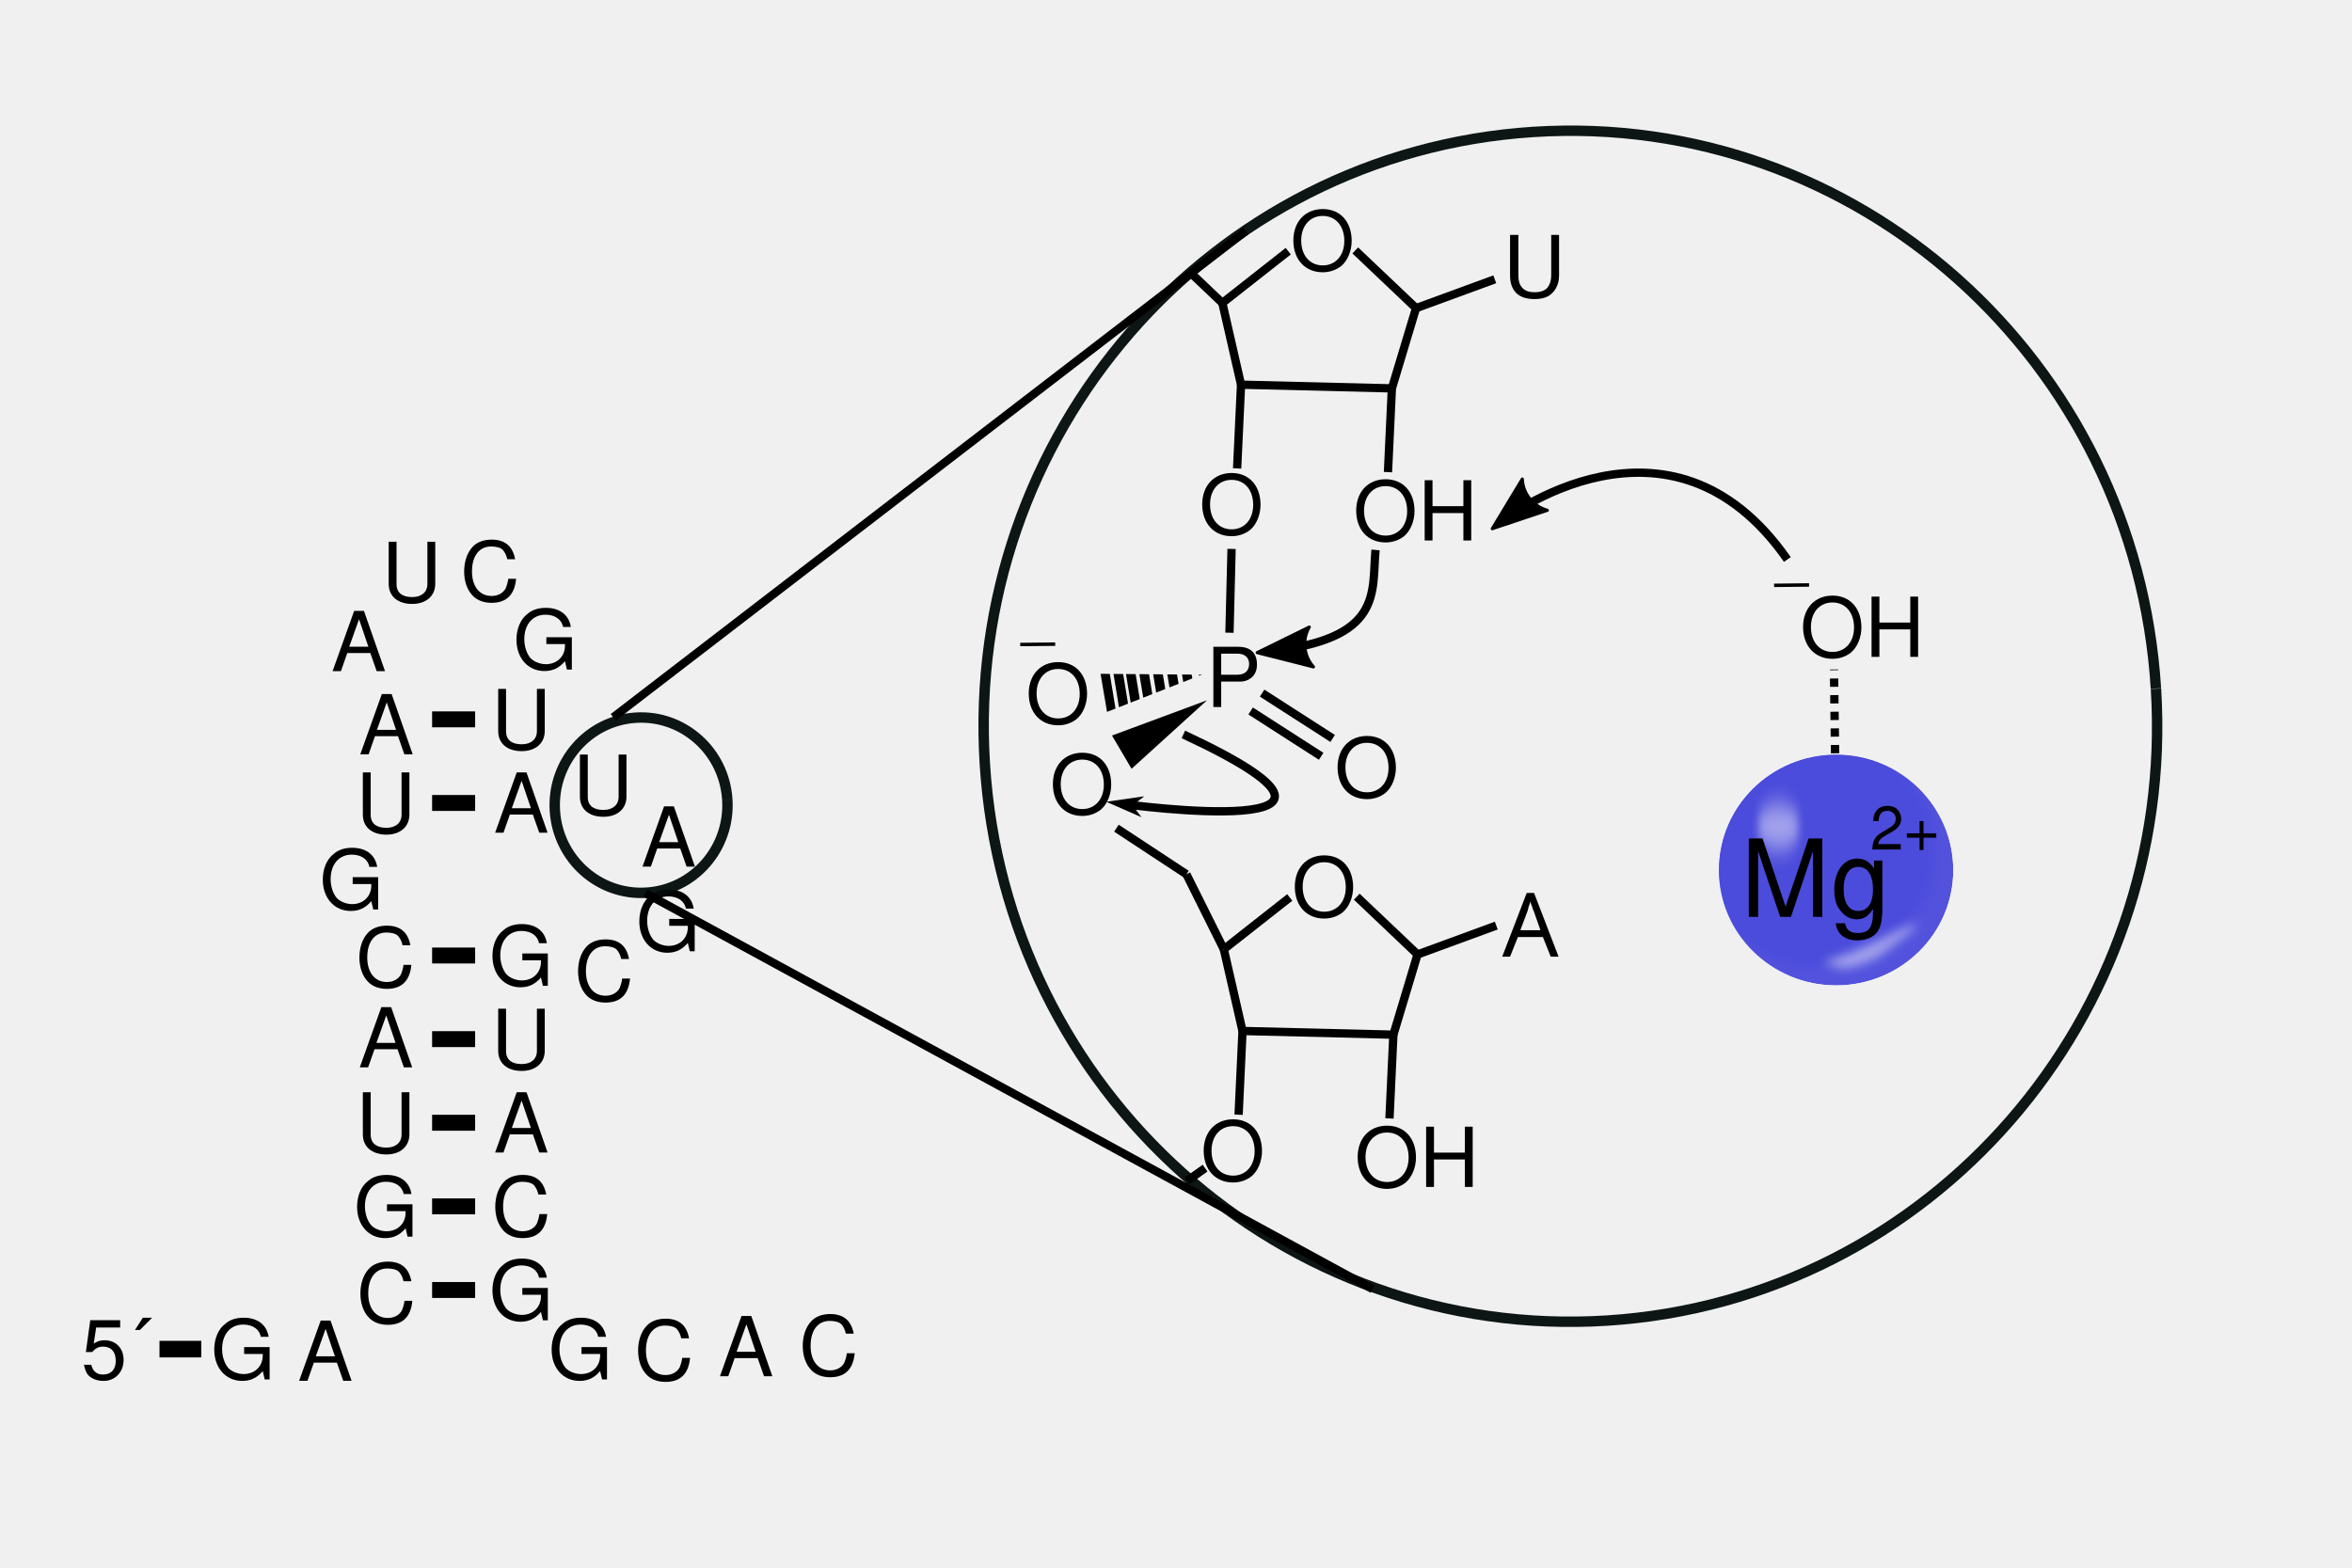
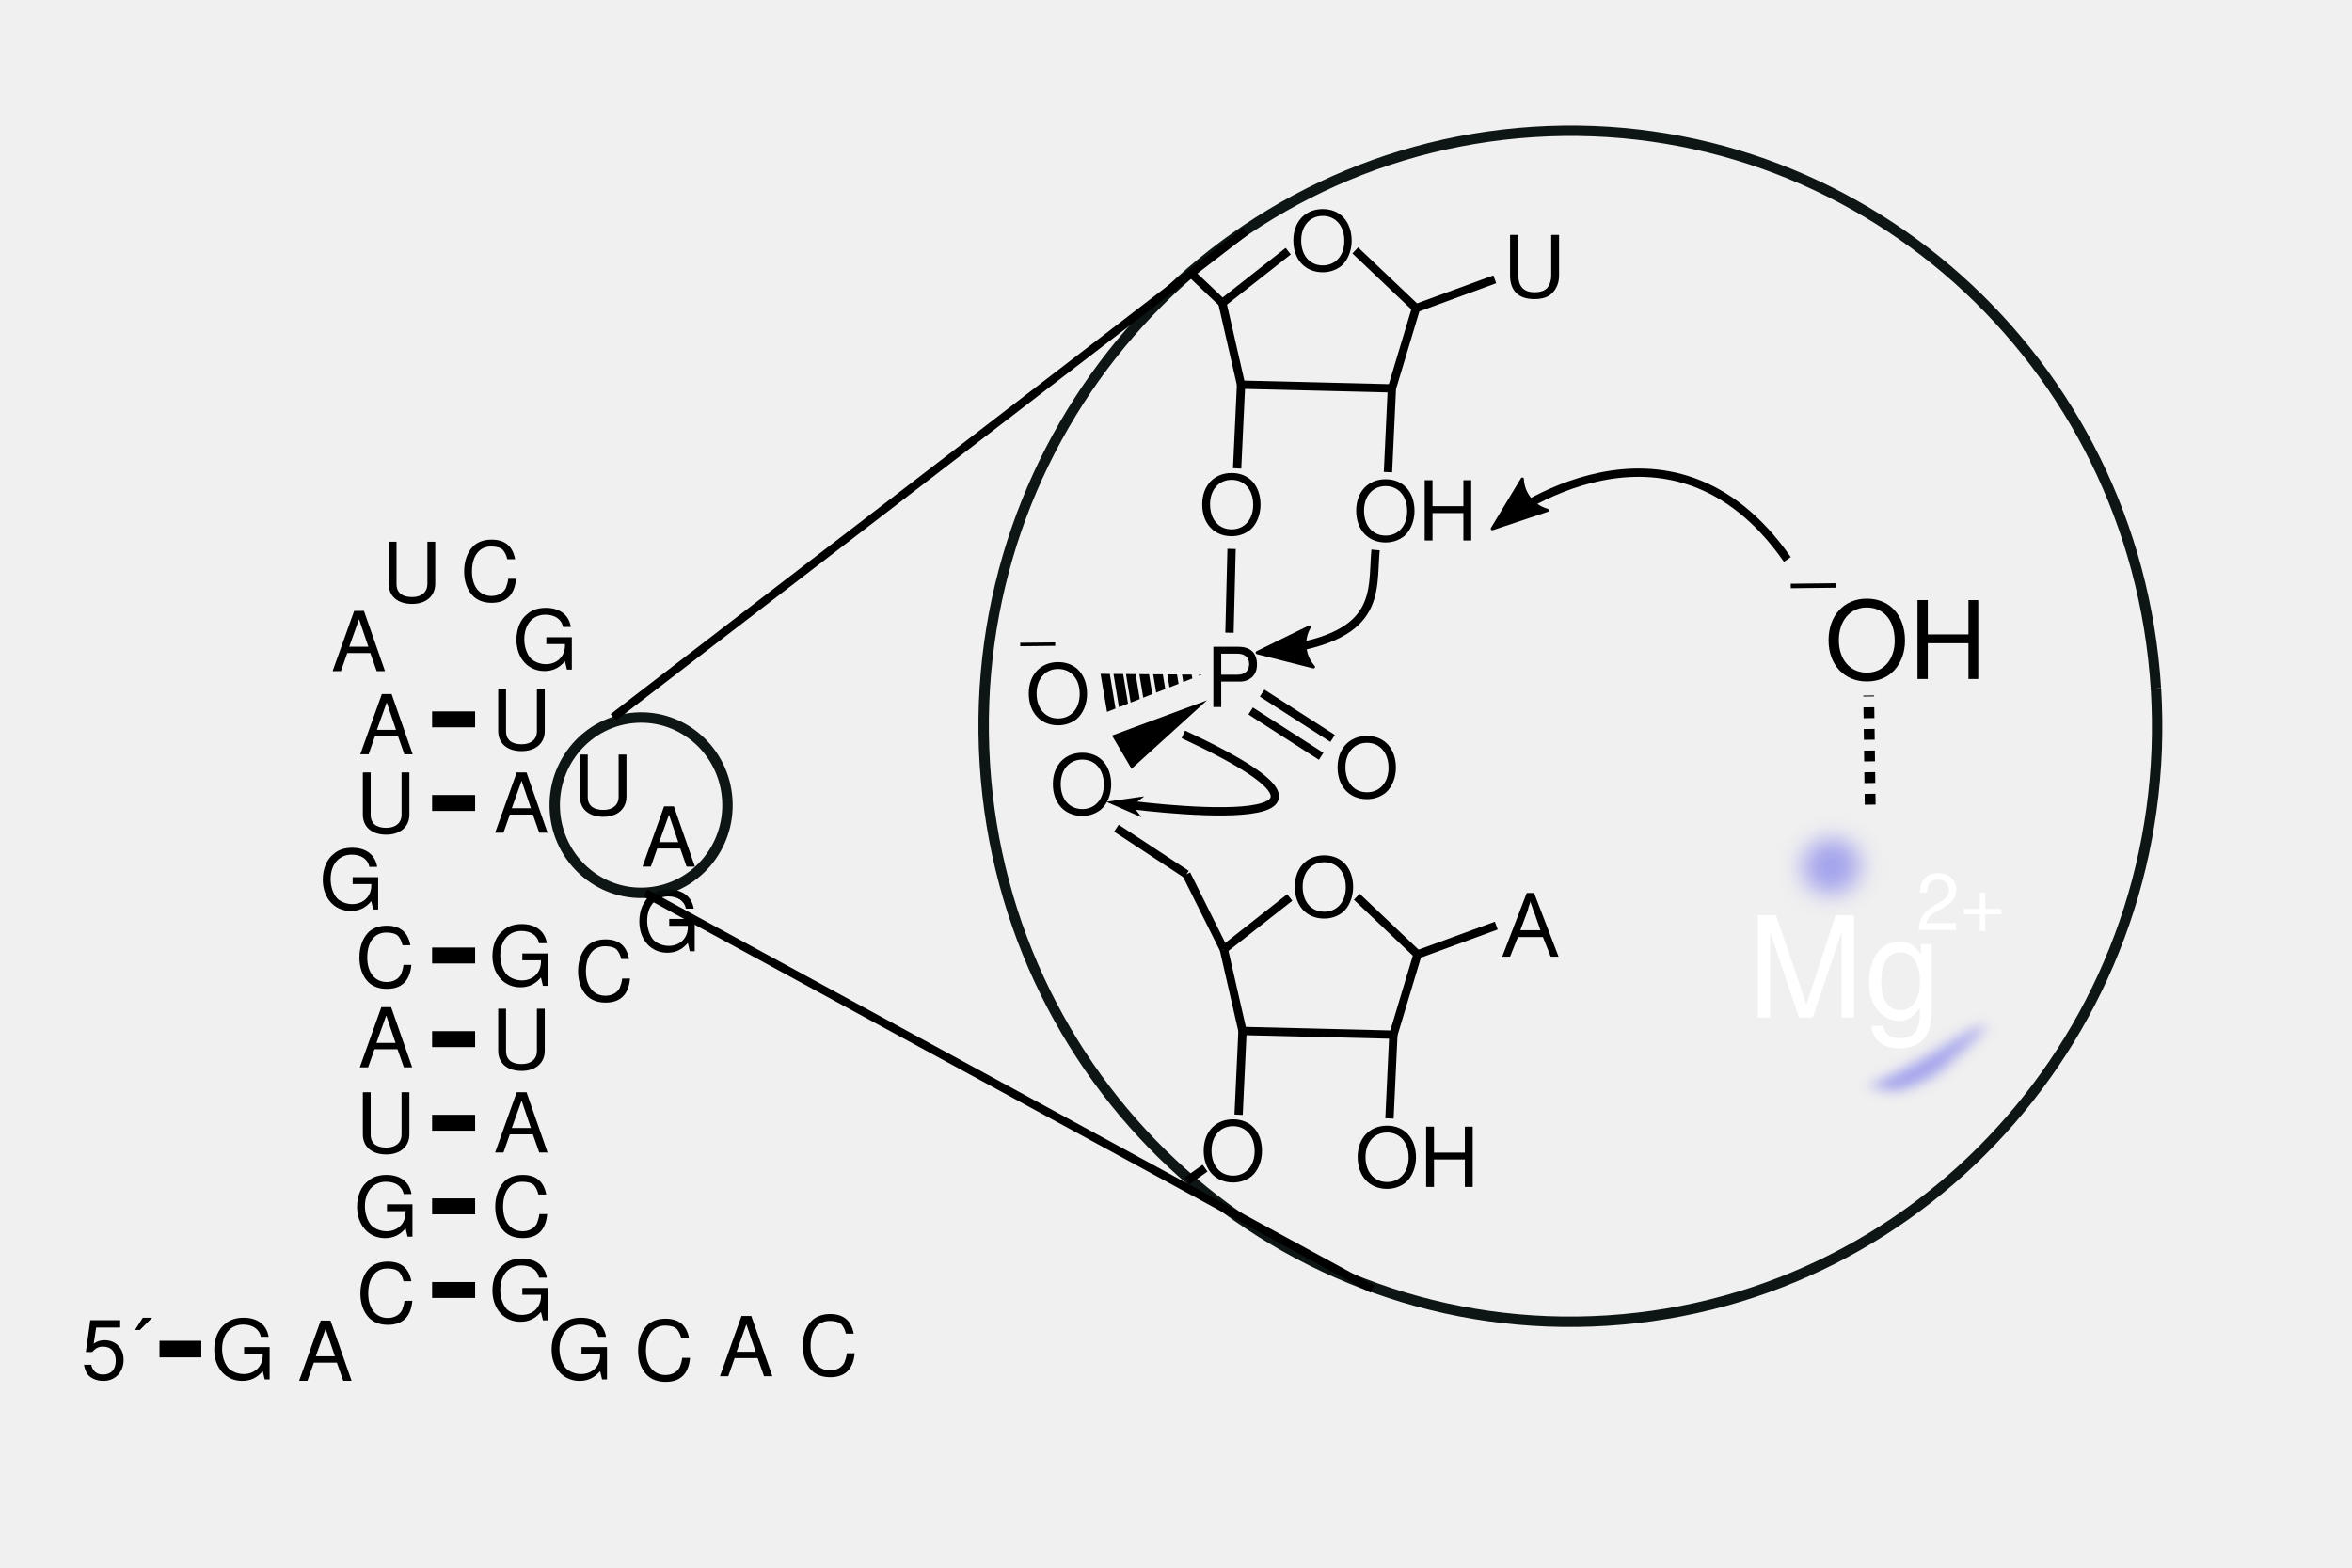
<svg xmlns="http://www.w3.org/2000/svg" width="75mm" height="50mm" viewBox="0 0 75 50" version="1.1" id="svg2311">
  <defs id="defs2305">
    <marker orient="auto" refY="0" refX="0" id="Arrow1Send" style="overflow:visible">
      <path id="path5483" d="M 0,0 5,-5 -12.5,0 5,5 Z" style="fill:#000000;fill-opacity:1;fill-rule:evenodd;stroke:#000000;stroke-width:1pt;stroke-opacity:1" transform="matrix(-0.2,0,0,-0.2,-1.2,0)" />
    </marker>
    <marker orient="auto" refY="0" refX="0" id="marker5846" style="overflow:visible">
      <path id="path5844" style="fill:#000000;fill-opacity:1;fill-rule:evenodd;stroke:#000000;stroke-width:0.625;stroke-linejoin:round;stroke-opacity:1" d="M 8.719,4.034 -2.207,0.016 8.719,-4.002 c -1.745,2.372 -1.735,5.617 -6e-7,8.035 z" transform="scale(-0.6)" />
    </marker>
    <marker orient="auto" refY="0" refX="0" id="Arrow2Mend" style="overflow:visible">
      <path id="path5495" style="fill:#000000;fill-opacity:1;fill-rule:evenodd;stroke:#000000;stroke-width:0.625;stroke-linejoin:round;stroke-opacity:1" d="M 8.719,4.034 -2.207,0.016 8.719,-4.002 c -1.745,2.372 -1.735,5.617 -6e-7,8.035 z" transform="scale(-0.6)" />
    </marker>
    <marker orient="auto" refY="0" refX="0" id="Arrow2Lend" style="overflow:visible">
      <path id="path5489" style="fill:#000000;fill-opacity:1;fill-rule:evenodd;stroke:#000000;stroke-width:0.625;stroke-linejoin:round;stroke-opacity:1" d="M 8.719,4.034 -2.207,0.016 8.719,-4.002 c -1.745,2.372 -1.735,5.617 -6e-7,8.035 z" transform="matrix(-1.1,0,0,-1.1,-1.1,0)" />
    </marker>
    <clipPath clipPathUnits="userSpaceOnUse" id="clipPath4166">
      <path style="fill:#000000;fill-opacity:1;stroke:none;stroke-width:2.77px;stroke-linecap:butt;stroke-linejoin:miter;stroke-opacity:1" d="m 19.026,258.268 -5.057,33.452 12.879,-0.345 c -0.028,-1.055 0.028,1.056 0,0 z" id="path4168" />
    </clipPath>
    <filter style="color-interpolation-filters:sRGB" id="filter5034" x="-0.07" width="1.141" y="-0.074" height="1.147">
      <feGaussianBlur stdDeviation="0.216" id="feGaussianBlur5036" />
    </filter>
    <clipPath clipPathUnits="userSpaceOnUse" id="clipPath5042">
-       <path style="opacity:0.95;fill:none;fill-opacity:1;stroke:#000000;stroke-width:0.1;stroke-linejoin:round;stroke-miterlimit:4;stroke-dasharray:none;stroke-dashoffset:0;stroke-opacity:1" id="path5044" d="m 83.021,265.291 a 3.685,3.52 0 0 1 -3.685,3.52 3.685,3.52 0 0 1 -3.686,-3.519 3.685,3.52 0 0 1 3.683,-3.521 3.685,3.52 0 0 1 3.687,3.517" />
+       <path style="opacity:0.95;fill:none;fill-opacity:1;stroke:#000000;stroke-width:0.1;stroke-linejoin:round;stroke-miterlimit:4;stroke-dasharray:none;stroke-dashoffset:0;stroke-opacity:1" id="path5044" />
    </clipPath>
    <filter style="color-interpolation-filters:sRGB" id="filter5192" x="-0.207" width="1.414" y="-0.635" height="2.269">
      <feGaussianBlur stdDeviation="0.369" id="feGaussianBlur5194" />
    </filter>
    <filter style="color-interpolation-filters:sRGB" id="filter5274" x="-0.133" width="1.267" y="-0.277" height="1.553">
      <feGaussianBlur stdDeviation="0.162" id="feGaussianBlur5276" />
    </filter>
  </defs>
  <g id="layer1" transform="translate(0,-247)">
-     <path style="fill:none;stroke:#000000;stroke-width:0.265;stroke-linecap:butt;stroke-linejoin:miter;stroke-miterlimit:4;stroke-dasharray:0.265, 0.265;stroke-dashoffset:0;stroke-opacity:1" d="m 58.517,271.025 -0.036,-2.673" id="path3056-0-7-5-6-8" />
+     <path style="fill:none;stroke:#000000;stroke-width:0.345;stroke-linecap:butt;stroke-linejoin:miter;stroke-miterlimit:4;stroke-dasharray:0.345, 0.345;stroke-dashoffset:0;stroke-opacity:1" d="m 59.636,272.664 -0.047,-3.481" id="path3056-0-7-5-6-8" />
    <path d="m 13.779,288.143 h 1.372" style="fill:none;stroke:#000000;stroke-width:0.508;stroke-linecap:butt;stroke-linejoin:miter;stroke-miterlimit:10;stroke-dasharray:none;stroke-opacity:1" id="path1669" />
    <path d="m 13.779,285.476 h 1.372" style="fill:none;stroke:#000000;stroke-width:0.508;stroke-linecap:butt;stroke-linejoin:miter;stroke-miterlimit:10;stroke-dasharray:none;stroke-opacity:1" id="path1671" />
    <path d="m 13.779,282.809 h 1.372" style="fill:none;stroke:#000000;stroke-width:0.508;stroke-linecap:butt;stroke-linejoin:miter;stroke-miterlimit:10;stroke-dasharray:none;stroke-opacity:1" id="path1673" />
    <path d="m 13.779,280.142 h 1.372" style="fill:none;stroke:#000000;stroke-width:0.508;stroke-linecap:butt;stroke-linejoin:miter;stroke-miterlimit:10;stroke-dasharray:none;stroke-opacity:1" id="path1675" />
    <path d="m 13.779,277.475 h 1.372" style="fill:none;stroke:#000000;stroke-width:0.508;stroke-linecap:butt;stroke-linejoin:miter;stroke-miterlimit:10;stroke-dasharray:none;stroke-opacity:1" id="path1677" />
    <path d="m 13.779,272.61 h 1.372" style="fill:none;stroke:#000000;stroke-width:0.508;stroke-linecap:butt;stroke-linejoin:miter;stroke-miterlimit:10;stroke-dasharray:none;stroke-opacity:1" id="path1679" />
    <path d="m 13.779,269.943 h 1.372" style="fill:none;stroke:#000000;stroke-width:0.508;stroke-linecap:butt;stroke-linejoin:miter;stroke-miterlimit:10;stroke-dasharray:none;stroke-opacity:1" id="path1681" />
    <text y="290.979" x="6.724" style="font-variant:normal;font-weight:normal;font-size:2.646px;font-family:Helvetica;-inkscape-font-specification:Helvetica;writing-mode:lr-tb;fill:#000000;fill-opacity:1;fill-rule:nonzero;stroke:none;stroke-width:0.353" id="text1771">
      <tspan style="stroke-width:0.353" x="6.724" y="290.979" id="tspan1769">G</tspan>
    </text>
    <text y="291.038" x="9.491" style="font-variant:normal;font-weight:normal;font-size:2.646px;font-family:Helvetica;-inkscape-font-specification:Helvetica;writing-mode:lr-tb;fill:#000000;fill-opacity:1;fill-rule:nonzero;stroke:none;stroke-width:0.353" id="text1775">
      <tspan style="stroke-width:0.353" x="9.491" y="291.038" id="tspan1773">A</tspan>
    </text>
    <text y="289.193" x="11.368" style="font-variant:normal;font-weight:normal;font-size:2.646px;font-family:Helvetica;-inkscape-font-specification:Helvetica;writing-mode:lr-tb;fill:#000000;fill-opacity:1;fill-rule:nonzero;stroke:none;stroke-width:0.353" id="text1779">
      <tspan style="stroke-width:0.353" x="11.368" y="289.193" id="tspan1777">C</tspan>
    </text>
    <text y="286.426" x="11.277" style="font-variant:normal;font-weight:normal;font-size:2.646px;font-family:Helvetica;-inkscape-font-specification:Helvetica;writing-mode:lr-tb;fill:#000000;fill-opacity:1;fill-rule:nonzero;stroke:none;stroke-width:0.353" id="text1783">
      <tspan style="stroke-width:0.353" x="11.277" y="286.426" id="tspan1781">G</tspan>
    </text>
    <text y="283.759" x="11.351" style="font-variant:normal;font-weight:normal;font-size:2.646px;font-family:Helvetica;-inkscape-font-specification:Helvetica;writing-mode:lr-tb;fill:#000000;fill-opacity:1;fill-rule:nonzero;stroke:none;stroke-width:0.353" id="text1787">
      <tspan style="stroke-width:0.353" x="11.351" y="283.759" id="tspan1785">U</tspan>
    </text>
    <text y="281.042" x="11.424" style="font-variant:normal;font-weight:normal;font-size:2.646px;font-family:Helvetica;-inkscape-font-specification:Helvetica;writing-mode:lr-tb;fill:#000000;fill-opacity:1;fill-rule:nonzero;stroke:none;stroke-width:0.353" id="text1791">
      <tspan style="stroke-width:0.353" x="11.424" y="281.042" id="tspan1789">A</tspan>
    </text>
    <text y="278.475" x="11.334" style="font-variant:normal;font-weight:normal;font-size:2.646px;font-family:Helvetica;-inkscape-font-specification:Helvetica;writing-mode:lr-tb;fill:#000000;fill-opacity:1;fill-rule:nonzero;stroke:none;stroke-width:0.353" id="text1795">
      <tspan style="stroke-width:0.353" x="11.334" y="278.475" id="tspan1793">C</tspan>
    </text>
    <text y="275.992" x="10.184" style="font-variant:normal;font-weight:normal;font-size:2.646px;font-family:Helvetica;-inkscape-font-specification:Helvetica;writing-mode:lr-tb;fill:#000000;fill-opacity:1;fill-rule:nonzero;stroke:none;stroke-width:0.353" id="text1799">
      <tspan style="stroke-width:0.353" x="10.184" y="275.992" id="tspan1797">G</tspan>
    </text>
    <text y="273.56" x="11.351" style="font-variant:normal;font-weight:normal;font-size:2.646px;font-family:Helvetica;-inkscape-font-specification:Helvetica;writing-mode:lr-tb;fill:#000000;fill-opacity:1;fill-rule:nonzero;stroke:none;stroke-width:0.353" id="text1803">
      <tspan style="stroke-width:0.353" x="11.351" y="273.56" id="tspan1801">U</tspan>
    </text>
    <text y="271.06" x="11.441" style="font-variant:normal;font-weight:normal;font-size:2.646px;font-family:Helvetica;-inkscape-font-specification:Helvetica;writing-mode:lr-tb;fill:#000000;fill-opacity:1;fill-rule:nonzero;stroke:none;stroke-width:0.353" id="text1807">
      <tspan style="stroke-width:0.353" x="11.441" y="271.06" id="tspan1805">A</tspan>
    </text>
    <text y="268.405" x="10.557" style="font-variant:normal;font-weight:normal;font-size:2.646px;font-family:Helvetica;-inkscape-font-specification:Helvetica;writing-mode:lr-tb;fill:#000000;fill-opacity:1;fill-rule:nonzero;stroke:none;stroke-width:0.353" id="text1811">
      <tspan style="stroke-width:0.353" x="10.557" y="268.405" id="tspan1809">A</tspan>
    </text>
    <text y="266.198" x="12.177" style="font-variant:normal;font-weight:normal;font-size:2.646px;font-family:Helvetica;-inkscape-font-specification:Helvetica;writing-mode:lr-tb;fill:#000000;fill-opacity:1;fill-rule:nonzero;stroke:none;stroke-width:0.353" id="text1815">
      <tspan style="stroke-width:0.353" x="12.177" y="266.198" id="tspan1813">U</tspan>
    </text>
    <text y="266.165" x="14.677" style="font-variant:normal;font-weight:normal;font-size:2.646px;font-family:Helvetica;-inkscape-font-specification:Helvetica;writing-mode:lr-tb;fill:#000000;fill-opacity:1;fill-rule:nonzero;stroke:none;stroke-width:0.353" id="text1819">
      <tspan style="stroke-width:0.353" x="14.677" y="266.165" id="tspan1817">C</tspan>
    </text>
    <text y="268.338" x="16.361" style="font-variant:normal;font-weight:normal;font-size:2.646px;font-family:Helvetica;-inkscape-font-specification:Helvetica;writing-mode:lr-tb;fill:#000000;fill-opacity:1;fill-rule:nonzero;stroke:none;stroke-width:0.353" id="text1823">
      <tspan style="stroke-width:0.353" x="16.361" y="268.338" id="tspan1821">G</tspan>
    </text>
    <text y="270.893" x="15.669" style="font-variant:normal;font-weight:normal;font-size:2.646px;font-family:Helvetica;-inkscape-font-specification:Helvetica;writing-mode:lr-tb;fill:#000000;fill-opacity:1;fill-rule:nonzero;stroke:none;stroke-width:0.353" id="text1827">
      <tspan style="stroke-width:0.353" x="15.669" y="270.893" id="tspan1825">U</tspan>
    </text>
    <text y="273.56" x="15.742" style="font-variant:normal;font-weight:normal;font-size:2.646px;font-family:Helvetica;-inkscape-font-specification:Helvetica;writing-mode:lr-tb;fill:#000000;fill-opacity:1;fill-rule:nonzero;stroke:none;stroke-width:0.353" id="text1831">
      <tspan style="stroke-width:0.353" x="15.742" y="273.56" id="tspan1829">A</tspan>
    </text>
    <text y="272.987" x="18.274" style="font-variant:normal;font-weight:normal;font-size:2.646px;font-family:Helvetica;-inkscape-font-specification:Helvetica;writing-mode:lr-tb;fill:#000000;fill-opacity:1;fill-rule:nonzero;stroke:none;stroke-width:0.353" id="text1835">
      <tspan style="stroke-width:0.353" x="18.274" y="272.987" id="tspan1833">U</tspan>
    </text>
    <text y="274.642" x="20.442" style="font-variant:normal;font-weight:normal;font-size:2.646px;font-family:Helvetica;-inkscape-font-specification:Helvetica;writing-mode:lr-tb;fill:#000000;fill-opacity:1;fill-rule:nonzero;stroke:none;stroke-width:0.353" id="text1839">
      <tspan style="stroke-width:0.353" x="20.442" y="274.642" id="tspan1837">A</tspan>
    </text>
    <text y="277.326" x="20.278" style="font-variant:normal;font-weight:normal;font-size:2.646px;font-family:Helvetica;-inkscape-font-specification:Helvetica;writing-mode:lr-tb;fill:#000000;fill-opacity:1;fill-rule:nonzero;stroke:none;stroke-width:0.353" id="text1843">
      <tspan style="stroke-width:0.353" x="20.278" y="277.326" id="tspan1841">G</tspan>
    </text>
    <text y="278.913" x="18.307" style="font-variant:normal;font-weight:normal;font-size:2.646px;font-family:Helvetica;-inkscape-font-specification:Helvetica;writing-mode:lr-tb;fill:#000000;fill-opacity:1;fill-rule:nonzero;stroke:none;stroke-width:0.353" id="text1847">
      <tspan style="stroke-width:0.353" x="18.307" y="278.913" id="tspan1845">C</tspan>
    </text>
    <text y="278.425" x="15.595" style="font-variant:normal;font-weight:normal;font-size:2.646px;font-family:Helvetica;-inkscape-font-specification:Helvetica;writing-mode:lr-tb;fill:#000000;fill-opacity:1;fill-rule:nonzero;stroke:none;stroke-width:0.353" id="text1851">
      <tspan style="stroke-width:0.353" x="15.595" y="278.425" id="tspan1849">G</tspan>
    </text>
    <text y="281.092" x="15.669" style="font-variant:normal;font-weight:normal;font-size:2.646px;font-family:Helvetica;-inkscape-font-specification:Helvetica;writing-mode:lr-tb;fill:#000000;fill-opacity:1;fill-rule:nonzero;stroke:none;stroke-width:0.353" id="text1855">
      <tspan style="stroke-width:0.353" x="15.669" y="281.092" id="tspan1853">U</tspan>
    </text>
    <text y="283.759" x="15.742" style="font-variant:normal;font-weight:normal;font-size:2.646px;font-family:Helvetica;-inkscape-font-specification:Helvetica;writing-mode:lr-tb;fill:#000000;fill-opacity:1;fill-rule:nonzero;stroke:none;stroke-width:0.353" id="text1859">
      <tspan style="stroke-width:0.353" x="15.742" y="283.759" id="tspan1857">A</tspan>
    </text>
    <text y="286.426" x="15.669" style="font-variant:normal;font-weight:normal;font-size:2.646px;font-family:Helvetica;-inkscape-font-specification:Helvetica;writing-mode:lr-tb;fill:#000000;fill-opacity:1;fill-rule:nonzero;stroke:none;stroke-width:0.353" id="text1863">
      <tspan style="stroke-width:0.353" x="15.669" y="286.426" id="tspan1861">C</tspan>
    </text>
    <text y="289.093" x="15.595" style="font-variant:normal;font-weight:normal;font-size:2.646px;font-family:Helvetica;-inkscape-font-specification:Helvetica;writing-mode:lr-tb;fill:#000000;fill-opacity:1;fill-rule:nonzero;stroke:none;stroke-width:0.353" id="text1867">
      <tspan style="stroke-width:0.353" x="15.595" y="289.093" id="tspan1865">G</tspan>
    </text>
    <text y="290.979" x="17.481" style="font-variant:normal;font-weight:normal;font-size:2.646px;font-family:Helvetica;-inkscape-font-specification:Helvetica;writing-mode:lr-tb;fill:#000000;fill-opacity:1;fill-rule:nonzero;stroke:none;stroke-width:0.353" id="text1871">
      <tspan style="stroke-width:0.353" x="17.481" y="290.979" id="tspan1869">G</tspan>
    </text>
    <text y="291.012" x="20.222" style="font-variant:normal;font-weight:normal;font-size:2.646px;font-family:Helvetica;-inkscape-font-specification:Helvetica;writing-mode:lr-tb;fill:#000000;fill-opacity:1;fill-rule:nonzero;stroke:none;stroke-width:0.353" id="text1875">
      <tspan style="stroke-width:0.353" x="20.222" y="291.012" id="tspan1873">C</tspan>
    </text>
    <text y="290.895" x="22.912" style="font-variant:normal;font-weight:normal;font-size:2.646px;font-family:Helvetica;-inkscape-font-specification:Helvetica;writing-mode:lr-tb;fill:#000000;fill-opacity:1;fill-rule:nonzero;stroke:none;stroke-width:0.353" id="text1879">
      <tspan style="stroke-width:0.353" x="22.912" y="290.895" id="tspan1877">A</tspan>
    </text>
    <text y="290.862" x="25.472" style="font-variant:normal;font-weight:normal;font-size:2.646px;font-family:Helvetica;-inkscape-font-specification:Helvetica;writing-mode:lr-tb;fill:#000000;fill-opacity:1;fill-rule:nonzero;stroke:none;stroke-width:0.353" id="text1883">
      <tspan style="stroke-width:0.353" x="25.472" y="290.862" id="tspan1881">C</tspan>
    </text>
    <path d="m 5.086,290.029 h 1.333" style="fill:none;stroke:#000000;stroke-width:0.529;stroke-linecap:butt;stroke-linejoin:miter;stroke-miterlimit:10;stroke-dasharray:none;stroke-opacity:1" id="path2069" />
    <text y="290.979" x="2.581" style="font-variant:normal;font-weight:normal;font-size:2.646px;font-family:Helvetica;-inkscape-font-specification:Helvetica;writing-mode:lr-tb;fill:#000000;fill-opacity:1;fill-rule:nonzero;stroke:none;stroke-width:0.353" id="text2115">
      <tspan style="stroke-width:0.353" x="2.581 4.052" y="290.979" id="tspan2113">5´</tspan>
    </text>
    <path style="opacity:0.95;fill:none;fill-opacity:1;stroke:#020a0a;stroke-width:0.332;stroke-linejoin:round;stroke-miterlimit:4;stroke-dasharray:none;stroke-dashoffset:0;stroke-opacity:1" id="path3052" d="M 68.749,268.967 A 18.71,18.993 0 0 1 51.256,289.118 18.71,18.993 0 0 1 31.404,271.363 18.71,18.993 0 0 1 48.892,251.208 18.71,18.993 0 0 1 68.748,268.959" />
    <path style="fill:none;stroke:#000000;stroke-width:0.265px;stroke-linecap:butt;stroke-linejoin:miter;stroke-opacity:1" d="m 39.272,264.507 -0.067,2.673" id="path3056" />
    <text y="269.552" x="38.457" style="font-variant:normal;font-weight:normal;font-size:2.646px;font-family:Helvetica;-inkscape-font-specification:Helvetica;writing-mode:lr-tb;fill:#000000;fill-opacity:1;fill-rule:nonzero;stroke:none;stroke-width:0.353" id="text1883-8-9">
      <tspan style="stroke-width:0.353" x="38.457" y="269.552" id="tspan1881-7-2">P</tspan>
    </text>
    <path style="fill:#000000;fill-opacity:1;stroke:none;stroke-width:0.265px;stroke-linecap:butt;stroke-linejoin:miter;stroke-opacity:1" d="m 38.489,269.335 -3.03,1.124 0.624,1.061 c 0.087,-0.051 -0.087,0.051 0,0 z" id="path3076" />
    <text y="272.96" x="33.479" style="font-variant:normal;font-weight:normal;font-size:2.646px;font-family:Helvetica;-inkscape-font-specification:Helvetica;writing-mode:lr-tb;fill:#000000;fill-opacity:1;fill-rule:nonzero;stroke:none;stroke-width:0.353" id="text1883-8-2">
      <tspan style="stroke-width:0.353" x="33.479" y="272.96" id="tspan1881-7-3">O</tspan>
    </text>
    <path style="fill:none;stroke:#000000;stroke-width:0.265px;stroke-linecap:butt;stroke-linejoin:miter;stroke-opacity:1" d="m 37.833,274.884 -2.233,-1.47" id="path3056-0-7" />
    <path style="fill:none;stroke:#000000;stroke-width:0.265px;stroke-linecap:butt;stroke-linejoin:miter;stroke-opacity:1" d="m 39.025,277.276 -1.193,-2.393" id="path3056-0-7-5" />
    <path style="fill:none;stroke:#000000;stroke-width:0.265px;stroke-linecap:butt;stroke-linejoin:miter;stroke-opacity:1" d="m 39.621,279.882 -0.596,-2.606" id="path3056-0-7-5-9" />
    <path style="fill:none;stroke:#000000;stroke-width:0.265px;stroke-linecap:butt;stroke-linejoin:miter;stroke-opacity:1" d="m 41.127,275.624 -2.102,1.653" id="path3056-0-7-5-9-2" />
    <text y="276.234" x="41.197" style="font-variant:normal;font-weight:normal;font-size:2.646px;font-family:Helvetica;-inkscape-font-specification:Helvetica;writing-mode:lr-tb;fill:#000000;fill-opacity:1;fill-rule:nonzero;stroke:none;stroke-width:0.353" id="text1883-8-28">
      <tspan style="stroke-width:0.353" x="41.197" y="276.234" id="tspan1881-7-9">O</tspan>
    </text>
    <path style="fill:none;stroke:#000000;stroke-width:0.265px;stroke-linecap:butt;stroke-linejoin:miter;stroke-opacity:1" d="m 45.203,277.441 -1.939,-1.841" id="path3056-0-7-5-9-2-7" />
    <path style="fill:none;stroke:#000000;stroke-width:0.265px;stroke-linecap:butt;stroke-linejoin:miter;stroke-opacity:1" d="m 44.432,280.001 0.77,-2.56" id="path3056-0-7-5-9-3" />
    <path style="fill:none;stroke:#000000;stroke-width:0.265px;stroke-linecap:butt;stroke-linejoin:miter;stroke-opacity:1" d="m 39.621,279.882 4.811,0.118" id="path3219" />
    <path style="fill:none;stroke:#000000;stroke-width:0.265px;stroke-linecap:butt;stroke-linejoin:miter;stroke-opacity:1" d="m 39.496,282.553 0.125,-2.671" id="path3056-0-7-5-6" />
    <path style="fill:none;stroke:#000000;stroke-width:0.265px;stroke-linecap:butt;stroke-linejoin:miter;stroke-opacity:1" d="m 44.307,282.672 0.125,-2.671" id="path3056-0-7-5-6-1" />
    <text y="284.854" x="43.201" style="font-variant:normal;font-weight:normal;font-size:2.646px;font-family:Helvetica;-inkscape-font-specification:Helvetica;writing-mode:lr-tb;fill:#000000;fill-opacity:1;fill-rule:nonzero;stroke:none;stroke-width:0.353" id="text1883-8-28-2">
      <tspan style="stroke-width:0.353" x="43.201" y="284.854" id="tspan1881-7-9-9">OH</tspan>
    </text>
    <path style="fill:none;stroke:#000000;stroke-width:0.265px;stroke-linecap:butt;stroke-linejoin:miter;stroke-opacity:1" d="m 38.427,284.257 -0.573,0.406" id="path3056-0-3-1" />
    <text y="284.653" x="38.29" style="font-variant:normal;font-weight:normal;font-size:2.646px;font-family:Helvetica;-inkscape-font-specification:Helvetica;writing-mode:lr-tb;fill:#000000;fill-opacity:1;fill-rule:nonzero;stroke:none;stroke-width:0.353" id="text1883-8-28-9">
      <tspan style="stroke-width:0.353" x="38.29" y="284.653" id="tspan1881-7-9-4">O</tspan>
    </text>
    <path style="fill:none;stroke:#000000;stroke-width:0.265px;stroke-linecap:butt;stroke-linejoin:miter;stroke-opacity:1" d="M 39.574,259.269 38.978,256.663" id="path3056-0-7-5-9-8" />
    <path style="fill:none;stroke:#000000;stroke-width:0.265px;stroke-linecap:butt;stroke-linejoin:miter;stroke-opacity:1" d="m 41.079,255.011 -2.102,1.653" id="path3056-0-7-5-9-2-4" />
    <text y="255.621" x="41.149" style="font-variant:normal;font-weight:normal;font-size:2.646px;font-family:Helvetica;-inkscape-font-specification:Helvetica;writing-mode:lr-tb;fill:#000000;fill-opacity:1;fill-rule:nonzero;stroke:none;stroke-width:0.353" id="text1883-8-28-5">
      <tspan style="stroke-width:0.353" x="41.149" y="255.621" id="tspan1881-7-9-0">O</tspan>
    </text>
    <path style="fill:none;stroke:#000000;stroke-width:0.265px;stroke-linecap:butt;stroke-linejoin:miter;stroke-opacity:1" d="m 45.155,256.828 -1.939,-1.841" id="path3056-0-7-5-9-2-7-3" />
    <path style="fill:none;stroke:#000000;stroke-width:0.265px;stroke-linecap:butt;stroke-linejoin:miter;stroke-opacity:1" d="m 44.384,259.388 0.77,-2.56" id="path3056-0-7-5-9-3-6" />
    <path style="fill:none;stroke:#000000;stroke-width:0.265px;stroke-linecap:butt;stroke-linejoin:miter;stroke-opacity:1" d="m 39.574,259.269 4.811,0.118" id="path3219-1" />
    <path style="fill:none;stroke:#000000;stroke-width:0.265px;stroke-linecap:butt;stroke-linejoin:miter;stroke-opacity:1" d="m 39.449,261.94 0.125,-2.671" id="path3056-0-7-5-6-0" />
    <path style="fill:none;stroke:#000000;stroke-width:0.265px;stroke-linecap:butt;stroke-linejoin:miter;stroke-opacity:1" d="m 44.259,262.058 0.125,-2.671" id="path3056-0-7-5-6-1-6" />
    <text y="264.24" x="43.154" style="font-variant:normal;font-weight:normal;font-size:2.646px;font-family:Helvetica;-inkscape-font-specification:Helvetica;writing-mode:lr-tb;fill:#000000;fill-opacity:1;fill-rule:nonzero;stroke:none;stroke-width:0.353" id="text1883-8-28-2-3">
      <tspan style="stroke-width:0.353" x="43.154" y="264.24" id="tspan1881-7-9-9-2">OH</tspan>
    </text>
    <text y="264.04" x="38.242" style="font-variant:normal;font-weight:normal;font-size:2.646px;font-family:Helvetica;-inkscape-font-specification:Helvetica;writing-mode:lr-tb;fill:#000000;fill-opacity:1;fill-rule:nonzero;stroke:none;stroke-width:0.353" id="text1883-8-28-9-0">
      <tspan style="stroke-width:0.353" x="38.242" y="264.04" id="tspan1881-7-9-4-6">O</tspan>
    </text>
    <path style="fill:none;stroke:#000000;stroke-width:0.265px;stroke-linecap:butt;stroke-linejoin:miter;stroke-opacity:1" d="m 38.978,256.663 -1.011,-0.961" id="path3056-0-7-5-1" />
    <path style="fill:none;stroke:#000000;stroke-width:0.265px;stroke-linecap:butt;stroke-linejoin:miter;stroke-opacity:1" d="m 45.155,256.828 2.51,-0.92" id="path3056-0-7-5-6-1-6-5" />
    <text xml:space="preserve" style="font-style:normal;font-variant:normal;font-weight:normal;font-stretch:normal;font-size:2.822px;line-height:1.25;font-family:sans-serif;-inkscape-font-specification:'sans-serif, Normal';font-variant-ligatures:normal;font-variant-caps:normal;font-variant-numeric:normal;font-feature-settings:normal;text-align:start;letter-spacing:0px;word-spacing:0px;writing-mode:lr-tb;text-anchor:start;fill:#000000;fill-opacity:1;stroke:none;stroke-width:0.265" x="47.903" y="256.508" id="text3415">
      <tspan id="tspan3413" x="47.903" y="256.508" style="stroke-width:0.265">U</tspan>
    </text>
    <path style="fill:none;stroke:#000000;stroke-width:0.265px;stroke-linecap:butt;stroke-linejoin:miter;stroke-opacity:1" d="m 45.203,277.441 2.51,-0.92" id="path3056-0-7-5-6-1-6-5-5" />
    <text xml:space="preserve" style="font-style:normal;font-variant:normal;font-weight:normal;font-stretch:normal;font-size:2.822px;line-height:1.25;font-family:sans-serif;-inkscape-font-specification:'sans-serif, Normal';font-variant-ligatures:normal;font-variant-caps:normal;font-variant-numeric:normal;font-feature-settings:normal;text-align:start;letter-spacing:0px;word-spacing:0px;writing-mode:lr-tb;text-anchor:start;fill:#000000;fill-opacity:1;stroke:none;stroke-width:0.265" x="47.902" y="277.513" id="text3434">
      <tspan id="tspan3432" x="47.902" y="277.513" style="stroke-width:0.265">A</tspan>
    </text>
    <path style="fill:none;stroke:#000000;stroke-width:0.265px;stroke-linecap:butt;stroke-linejoin:miter;stroke-opacity:1" d="m 42.495,270.552 -2.249,-1.446" id="path3056-0-3-4" />
    <text y="272.424" x="42.559" style="font-variant:normal;font-weight:normal;font-size:2.646px;font-family:Helvetica;-inkscape-font-specification:Helvetica;writing-mode:lr-tb;fill:#000000;fill-opacity:1;fill-rule:nonzero;stroke:none;stroke-width:0.353" id="text1883-8-28-7">
      <tspan style="stroke-width:0.353" x="42.559" y="272.424" id="tspan1881-7-9-6">O</tspan>
    </text>
    <path style="fill:none;stroke:#000000;stroke-width:0.265px;stroke-linecap:butt;stroke-linejoin:miter;stroke-opacity:1" d="m 42.129,271.122 -2.249,-1.446" id="path3056-0-3-4-6" />
    <g id="layer1-8" transform="matrix(0.0134977,0.0945731,-0.0945731,0.0134977,62.49476,263.2327)" clip-path="url(#clipPath4166)">
      <g transform="matrix(9.584153,0,0,12.00503,-231.2557,-2877.021)" id="g3647">
        <path style="fill:none;stroke:#000000;stroke-width:0.265px;stroke-linecap:butt;stroke-linejoin:miter;stroke-opacity:1" d="m 27.474,259.759 -2.673,0.045" id="path3056-0-3" />
        <path style="fill:none;stroke:#000000;stroke-width:0.265px;stroke-linecap:butt;stroke-linejoin:miter;stroke-opacity:1" d="m 27.476,260.196 -2.673,0.045" id="path3056-0-3-3" />
        <path style="fill:none;stroke:#000000;stroke-width:0.265px;stroke-linecap:butt;stroke-linejoin:miter;stroke-opacity:1" d="m 27.476,260.656 -2.673,0.045" id="path3056-0-3-7" />
        <path style="fill:none;stroke:#000000;stroke-width:0.265px;stroke-linecap:butt;stroke-linejoin:miter;stroke-opacity:1" d="m 27.5,261.093 -2.673,0.045" id="path3056-0-3-45" />
        <path style="fill:none;stroke:#000000;stroke-width:0.265px;stroke-linecap:butt;stroke-linejoin:miter;stroke-opacity:1" d="m 27.5,261.554 -2.673,0.045" id="path3056-0-3-2" />
        <path style="fill:none;stroke:#000000;stroke-width:0.265px;stroke-linecap:butt;stroke-linejoin:miter;stroke-opacity:1" d="m 27.5,261.956 -2.673,0.045" id="path3056-0-3-5" />
        <path style="fill:none;stroke:#000000;stroke-width:0.265px;stroke-linecap:butt;stroke-linejoin:miter;stroke-opacity:1" d="m 27.476,262.345 -2.673,0.045" id="path3056-0-3-5-4" />
        <path style="fill:none;stroke:#000000;stroke-width:0.265px;stroke-linecap:butt;stroke-linejoin:miter;stroke-opacity:1" d="m 27.488,262.723 -2.673,0.045" id="path3056-0-3-5-7" />
        <path style="fill:none;stroke:#000000;stroke-width:0.265px;stroke-linecap:butt;stroke-linejoin:miter;stroke-opacity:1" d="m 27.5,263.09 -2.673,0.045" id="path3056-0-3-5-44" />
        <path style="fill:none;stroke:#000000;stroke-width:0.265px;stroke-linecap:butt;stroke-linejoin:miter;stroke-opacity:1" d="m 27.5,263.432 -2.673,0.045" id="path3056-0-3-5-3" />
        <path style="fill:none;stroke:#000000;stroke-width:0.265px;stroke-linecap:butt;stroke-linejoin:miter;stroke-opacity:1" d="m 27.488,263.798 -2.673,0.045" id="path3056-0-3-5-0" />
      </g>
    </g>
    <text y="270.07" x="32.711" style="font-variant:normal;font-weight:normal;font-size:2.646px;font-family:Helvetica;-inkscape-font-specification:Helvetica;writing-mode:lr-tb;fill:#000000;fill-opacity:1;fill-rule:nonzero;stroke:none;stroke-width:0.353" id="text1883-8-2-8">
      <tspan style="stroke-width:0.353" x="32.711" y="270.07" id="tspan1881-7-3-8">O</tspan>
    </text>
    <path style="fill:none;stroke:#000000;stroke-width:0.11px;stroke-linecap:butt;stroke-linejoin:miter;stroke-opacity:1" d="m 33.648,267.544 -1.115,0.012" id="path3056-0-7-4" />
-     <g id="g5378" transform="matrix(1.013673,0,0,1.013673,-4.317965,3.307586)">
-       <g transform="translate(-17.31603,2.362351)" id="g5345">
-         <g id="g5040" clip-path="url(#clipPath5042)" transform="matrix(1,0,0,1.030985,0,-8.092837)">
-           <path d="m 82.422,264.707 a 3.685,3.52 0 0 1 -3.685,3.52 3.685,3.52 0 0 1 -3.686,-3.519 3.685,3.52 0 0 1 3.683,-3.521 3.685,3.52 0 0 1 3.687,3.517" id="path4682" style="opacity:1;fill:#4b4bdc;fill-opacity:1;stroke:none;stroke-width:0.332;stroke-linejoin:round;stroke-miterlimit:4;stroke-dasharray:none;stroke-dashoffset:0;stroke-opacity:1;filter:url(#filter5034)" />
-           <path d="m 83.021,265.291 a 3.685,3.52 0 0 1 -3.685,3.52 3.685,3.52 0 0 1 -3.686,-3.519 3.685,3.52 0 0 1 3.683,-3.521 3.685,3.52 0 0 1 3.687,3.517" id="path4682-3" style="opacity:0.95;fill:#4b4bdc;fill-opacity:1;stroke:none;stroke-width:0.332;stroke-linejoin:round;stroke-miterlimit:4;stroke-dasharray:none;stroke-dashoffset:0;stroke-opacity:1" />
-         </g>
-         <path style="opacity:1;fill:#a3a3ed;fill-opacity:1;stroke:none;stroke-width:0.1;stroke-linejoin:round;stroke-miterlimit:4;stroke-dasharray:none;stroke-dashoffset:0;stroke-opacity:1;filter:url(#filter5192)" id="path5046" d="m 78.406,261.104 a 2.138,0.697 0 0 1 -2.138,0.697 2.138,0.697 0 0 1 -2.138,-0.697 2.138,0.697 0 0 1 2.137,-0.697 2.138,0.697 0 0 1 2.139,0.696" transform="matrix(0.3161116,0,0,1,53.41375,2.952939)" />
-         <path style="fill:#a3a3ed;fill-opacity:1;stroke:none;stroke-width:0.144px;stroke-linecap:butt;stroke-linejoin:miter;stroke-opacity:1;filter:url(#filter5274)" d="m 79.608,268.516 c 0.978,-0.175 1.352,-0.6 1.352,-0.6 0,0 1.992,-1.428 0.087,-0.475 -1.905,0.953 -2.376,0.848 -1.927,0.966 0.449,0.118 0.488,0.109 0.488,0.109 z" id="path5196" />
-       </g>
+     <g id="g5040" clip-path="url(#clipPath5042)" transform="matrix(1.31994,0,0,1.360839,-45.03991,-83.50477)">
+       <path id="path4682" style="opacity:1;fill:#4b4bdc;fill-opacity:1;stroke:none;stroke-width:0.332;stroke-linejoin:round;stroke-miterlimit:4;stroke-dasharray:none;stroke-dashoffset:0;stroke-opacity:1;filter:url(#filter5034)" d="m 82.422,264.707 a 3.685,3.52 0 0 1 -3.685,3.52 3.685,3.52 0 0 1 -3.686,-3.519 3.685,3.52 0 0 1 3.683,-3.521 3.685,3.52 0 0 1 3.687,3.517" />
+       <path id="path4682-3" style="opacity:0.95;fill:#4b4bdc;fill-opacity:1;stroke:none;stroke-width:0.332;stroke-linejoin:round;stroke-miterlimit:4;stroke-dasharray:none;stroke-dashoffset:0;stroke-opacity:1" d="m 83.021,265.291 a 3.685,3.52 0 0 1 -3.685,3.52 3.685,3.52 0 0 1 -3.686,-3.519 3.685,3.52 0 0 1 3.683,-3.521 3.685,3.52 0 0 1 3.687,3.517" />
    </g>
-     <text y="276.241" x="55.501" style="font-variant:normal;font-weight:normal;font-size:4.299px;font-family:Helvetica;-inkscape-font-specification:Helvetica;writing-mode:lr-tb;fill:#000000;fill-opacity:1;fill-rule:nonzero;stroke:none;stroke-width:0.573" id="text1883-8-28-2-4">
-       <tspan style="font-style:normal;font-variant:normal;font-weight:normal;font-stretch:normal;font-size:3.439px;font-family:Helvetica;-inkscape-font-specification:'Helvetica, Normal';font-variant-ligatures:normal;font-variant-caps:normal;font-variant-numeric:normal;font-feature-settings:normal;text-align:start;writing-mode:lr-tb;text-anchor:start;stroke-width:0.573" x="55.501" y="276.241" id="tspan1881-7-9-9-9">Mg</tspan>
-     </text>
-     <text y="274.095" x="59.642" style="font-variant:normal;font-weight:normal;font-size:2.401px;font-family:Helvetica;-inkscape-font-specification:Helvetica;writing-mode:lr-tb;fill:#000000;fill-opacity:1;fill-rule:nonzero;stroke:none;stroke-width:0.32" id="text1883-8-28-2-4-7">
-       <tspan style="font-style:normal;font-variant:normal;font-weight:normal;font-stretch:normal;font-size:1.921px;font-family:Helvetica;-inkscape-font-specification:'Helvetica, Normal';font-variant-ligatures:normal;font-variant-caps:normal;font-variant-numeric:normal;font-feature-settings:normal;text-align:start;writing-mode:lr-tb;text-anchor:start;stroke-width:0.32" x="59.642" y="274.095" id="tspan1881-7-9-9-9-5">2+</tspan>
-     </text>
-     <text y="267.949" x="57.402" style="font-variant:normal;font-weight:normal;font-size:2.646px;font-family:Helvetica;-inkscape-font-specification:Helvetica;writing-mode:lr-tb;fill:#000000;fill-opacity:1;fill-rule:nonzero;stroke:none;stroke-width:0.353" id="text1883-8-28-2-3-0">
-       <tspan style="stroke-width:0.353" x="57.402" y="267.949" id="tspan1881-7-9-9-2-4">OH</tspan>
-     </text>
-     <path style="fill:none;stroke:#000000;stroke-width:0.11px;stroke-linecap:butt;stroke-linejoin:miter;stroke-opacity:1" d="m 57.687,265.657 -1.115,0.012" id="path3056-0-7-4-2" />
+     <path style="opacity:1;fill:#a3a3ed;fill-opacity:1;stroke:none;stroke-width:0.1;stroke-linejoin:round;stroke-miterlimit:4;stroke-dasharray:none;stroke-dashoffset:0;stroke-opacity:1;filter:url(#filter5192)" id="path5046" transform="matrix(0.1763225,0.3781622,-1.196293,0.5577856,357.3055,100.1482)" d="m 78.406,261.104 a 2.138,0.697 0 0 1 -2.138,0.697 2.138,0.697 0 0 1 -2.138,-0.697 2.138,0.697 0 0 1 2.137,-0.697 2.138,0.697 0 0 1 2.139,0.696" />
+     <path style="fill:#a3a3ed;fill-opacity:1;stroke:none;stroke-width:0.144px;stroke-linecap:butt;stroke-linejoin:miter;stroke-opacity:1;filter:url(#filter5274)" d="m 79.608,268.516 c 0.978,-0.175 1.352,-0.6 1.352,-0.6 0,0 1.992,-1.428 0.087,-0.475 -1.905,0.953 -2.376,0.848 -1.927,0.966 0.449,0.118 0.488,0.109 0.488,0.109 z" id="path5196" transform="matrix(1.314329,-0.1215832,0.1215832,1.314329,-76.78293,-61.4423)" />
+     <text y="279.456" x="55.709" style="font-variant:normal;font-weight:normal;font-size:5.598px;font-family:Helvetica;-inkscape-font-specification:Helvetica;writing-mode:lr-tb;fill:#ffffff;fill-opacity:1;fill-rule:nonzero;stroke:none;stroke-width:0.746" id="text1883-8-28-2-4">
+       <tspan style="font-style:normal;font-variant:normal;font-weight:normal;font-stretch:normal;font-size:4.478px;font-family:Helvetica;-inkscape-font-specification:'Helvetica, Normal';font-variant-ligatures:normal;font-variant-caps:normal;font-variant-numeric:normal;font-feature-settings:normal;text-align:start;writing-mode:lr-tb;text-anchor:start;stroke-width:0.746;fill:#ffffff;fill-opacity:1" x="55.709" y="279.456" id="tspan1881-7-9-9-9">Mg</tspan>
+     </text>
+     <text y="276.661" x="61.101" style="font-variant:normal;font-weight:normal;font-size:3.126px;font-family:Helvetica;-inkscape-font-specification:Helvetica;writing-mode:lr-tb;fill:#ffffff;fill-opacity:1;fill-rule:nonzero;stroke:none;stroke-width:0.417" id="text1883-8-28-2-4-7">
+       <tspan style="font-style:normal;font-variant:normal;font-weight:normal;font-stretch:normal;font-size:2.501px;font-family:Helvetica;-inkscape-font-specification:'Helvetica, Normal';font-variant-ligatures:normal;font-variant-caps:normal;font-variant-numeric:normal;font-feature-settings:normal;text-align:start;writing-mode:lr-tb;text-anchor:start;stroke-width:0.417;fill:#ffffff;fill-opacity:1" x="61.101" y="276.661" id="tspan1881-7-9-9-9-5">2+</tspan>
+     </text>
+     <text y="268.658" x="58.185" style="font-variant:normal;font-weight:normal;font-size:3.445px;font-family:Helvetica;-inkscape-font-specification:Helvetica;writing-mode:lr-tb;fill:#000000;fill-opacity:1;fill-rule:nonzero;stroke:none;stroke-width:0.459" id="text1883-8-28-2-3-0">
+       <tspan style="stroke-width:0.459" x="58.185" y="268.658" id="tspan1881-7-9-9-2-4">OH</tspan>
+     </text>
+     <path style="fill:none;stroke:#000000;stroke-width:0.144px;stroke-linecap:butt;stroke-linejoin:miter;stroke-opacity:1" d="m 58.555,265.673 -1.452,0.016" id="path3056-0-7-4-2" />
    <path style="fill:none;stroke:#000000;stroke-width:0.265px;stroke-linecap:butt;stroke-linejoin:miter;stroke-opacity:1;marker-end:url(#Arrow2Mend)" d="m 56.995,264.844 c -3.755,-5.389 -9.067,-1.259 -9.137,-1.203" id="path5466" />
    <path style="fill:none;stroke:#000000;stroke-width:0.265px;stroke-linecap:butt;stroke-linejoin:miter;stroke-opacity:1;marker-end:url(#marker5846)" d="m 43.863,264.54 c -0.126,1.354 0.27,2.85 -3.425,3.236" id="path5842" />
    <path style="fill:none;stroke:#000000;stroke-width:0.265px;stroke-linecap:butt;stroke-linejoin:miter;stroke-opacity:1;marker-end:url(#Arrow1Send)" d="m 37.735,270.423 c 7.531,3.511 -1.885,2.227 -1.988,2.213" id="path5902" />
    <path style="opacity:0.95;fill:none;fill-opacity:1;stroke:#020a0a;stroke-width:0.332;stroke-linejoin:round;stroke-miterlimit:4;stroke-dasharray:none;stroke-dashoffset:0;stroke-opacity:1" id="path3052-9" d="m 23.192,272.504 a 2.754,2.796 0 0 1 -2.575,2.967 2.754,2.796 0 0 1 -2.923,-2.614 2.754,2.796 0 0 1 2.575,-2.967 2.754,2.796 0 0 1 2.923,2.613" />
    <path style="fill:none;stroke:#000000;stroke-width:0.265px;stroke-linecap:butt;stroke-linejoin:miter;stroke-opacity:1" d="M 19.554,269.879 39.723,254.37" id="path6107" />
    <path style="fill:none;stroke:#000000;stroke-width:0.265px;stroke-linecap:butt;stroke-linejoin:miter;stroke-opacity:1" d="m 20.58,275.485 23.186,12.628" id="path6109" />
  </g>
</svg>
